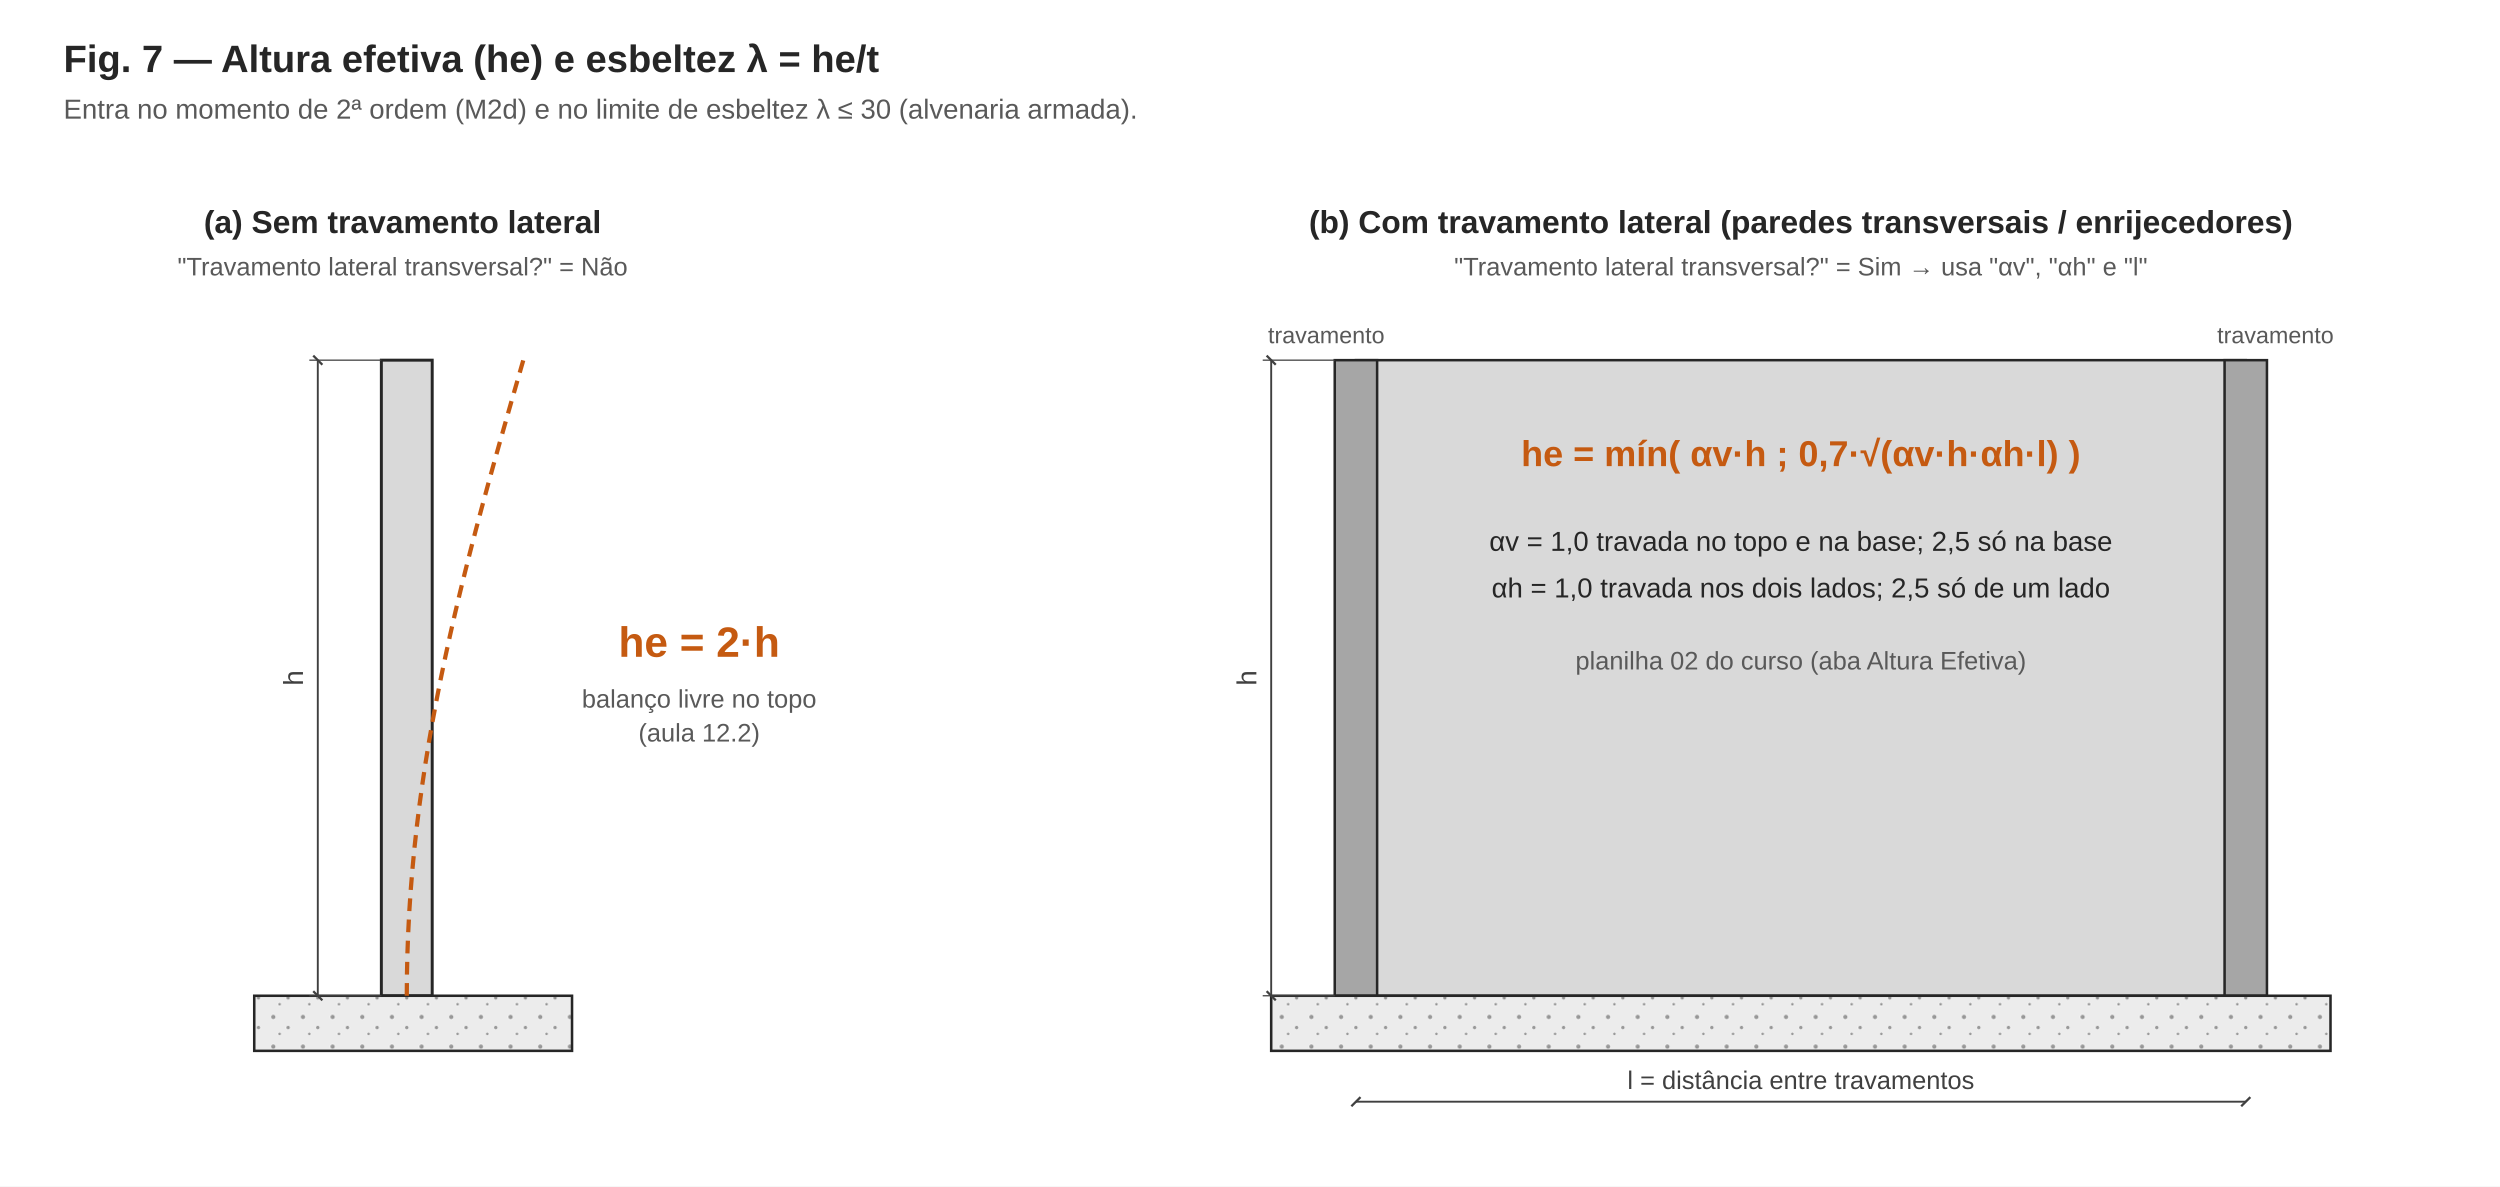
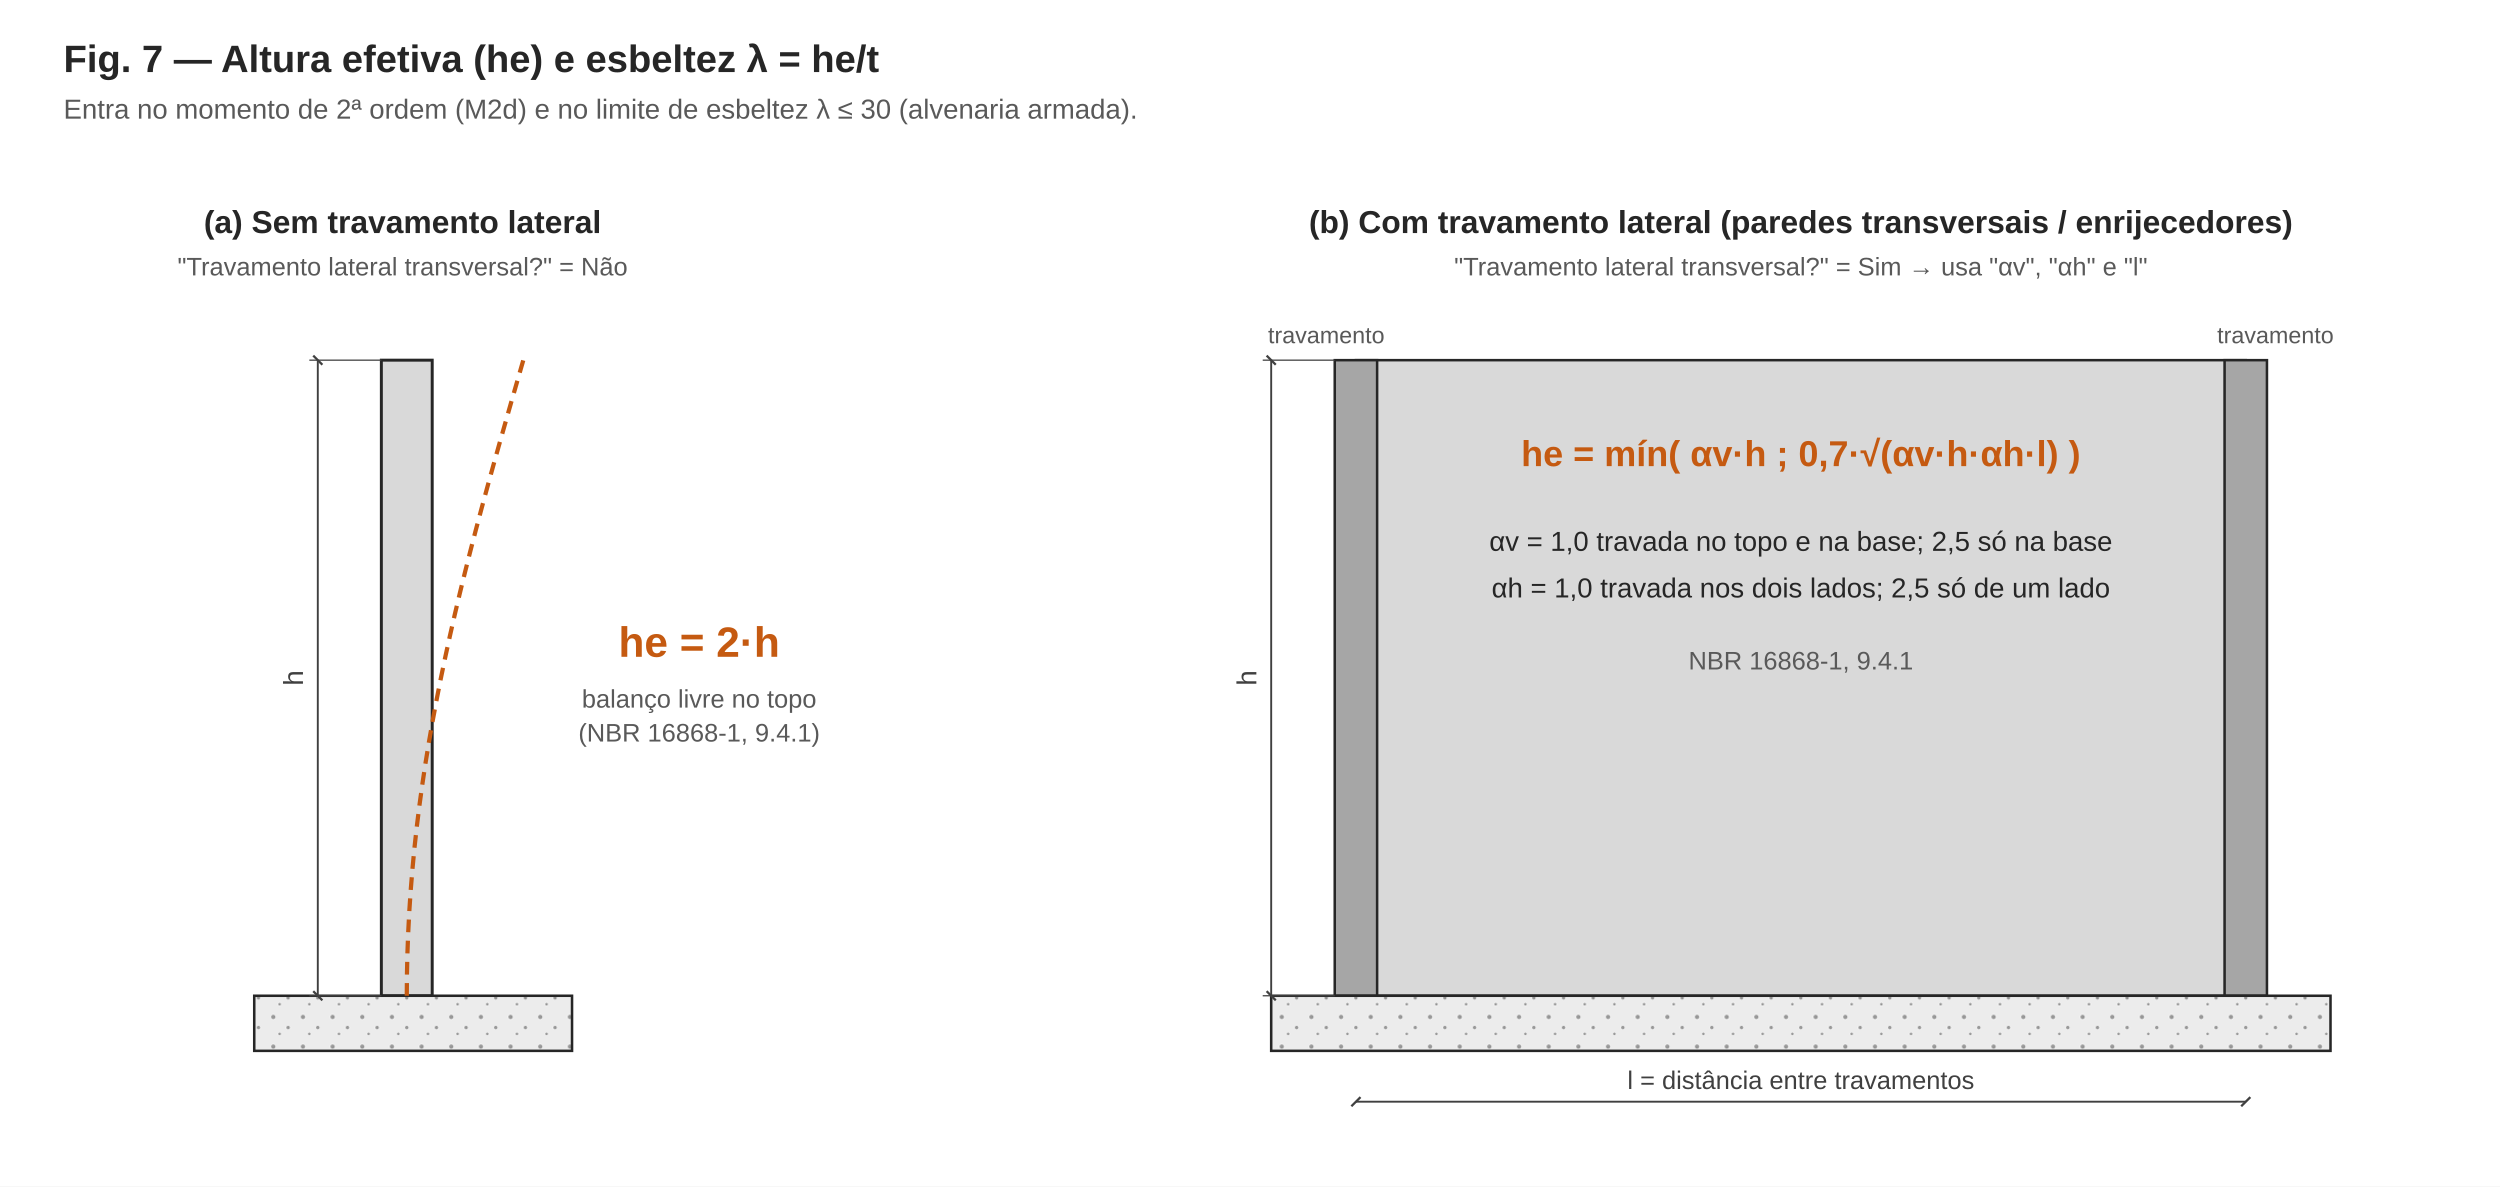
<svg xmlns="http://www.w3.org/2000/svg" width="1180" height="560" viewBox="0 0 1180 560">
  <defs>
    <marker id="arr" viewBox="0 0 10 10" refX="10" refY="5" markerWidth="7" markerHeight="7" orient="auto-start-reverse">
      <path d="M0,0 L10,5 L0,10 z" fill="#404040" />
    </marker>
    <marker id="arrL" viewBox="0 0 10 10" refX="10" refY="5" markerWidth="7" markerHeight="7" orient="auto-start-reverse">
      <path d="M0,0 L10,5 L0,10 z" fill="#c55a11" />
    </marker>
    <marker id="tick" viewBox="0 0 10 10" refX="5" refY="5" markerWidth="8" markerHeight="8" orient="auto">
      <path d="M2,8 L8,2" stroke="#404040" stroke-width="1.5" />
    </marker>
    <pattern id="soilh" patternUnits="userSpaceOnUse" width="10" height="10" patternTransform="rotate(45)">
      <rect width="10" height="10" fill="#e8d8b9" />
      <line x1="0" y1="0" x2="0" y2="10" stroke="#8d6e3f" stroke-width="1" opacity="0.45" />
    </pattern>
    <pattern id="conc" patternUnits="userSpaceOnUse" width="14" height="14">
      <rect width="14" height="14" fill="#ececec" />
      <circle cx="3" cy="4" r="1" fill="#9a9a9a" />
      <circle cx="10" cy="9" r="0.8" fill="#9a9a9a" />
      <circle cx="6" cy="12" r="0.6" fill="#9a9a9a" />
    </pattern>
  </defs>
  <rect width="1180" height="560" fill="#ffffff" />
  <text x="30.00" y="34.00" font-size="18" text-anchor="start" fill="#262626" font-weight="bold" style="font-family:Arial,'DejaVu Sans',sans-serif;">Fig. 7 — Altura efetiva (he) e esbeltez λ = he/t</text>
  <text x="30.00" y="56.00" font-size="13" text-anchor="start" fill="#595959" font-weight="normal" style="font-family:Arial,'DejaVu Sans',sans-serif;">Entra no momento de 2ª ordem (M2d) e no limite de esbeltez λ ≤ 30 (alvenaria armada).</text>
  <text x="190.00" y="110.00" font-size="15" text-anchor="middle" fill="#262626" font-weight="bold" style="font-family:Arial,'DejaVu Sans',sans-serif;">(a) Sem travamento lateral</text>
  <text x="190.00" y="130.00" font-size="12" text-anchor="middle" fill="#595959" font-weight="normal" style="font-family:Arial,'DejaVu Sans',sans-serif;">"Travamento lateral transversal?" = Não</text>
  <rect x="180.00" y="170.00" width="24.00" height="300.00" fill="#d9d9d9" stroke="#262626" stroke-width="1.4" />
  <rect x="120.00" y="470.00" width="150.00" height="26.00" fill="url(#conc)" stroke="#262626" stroke-width="1.2" />
  <polyline points="192.00,470.00 192.08,460.00 192.30,450.00 192.68,440.00 193.20,430.00 193.87,420.00 194.69,410.00 195.65,400.00 196.75,390.00 197.99,380.00 199.37,370.00 200.87,360.00 202.50,350.00 204.26,340.00 206.13,330.00 208.11,320.00 210.20,310.00 212.39,300.00 214.67,290.00 217.04,280.00 219.50,270.00 222.03,260.00 224.63,250.00 227.29,240.00 230.00,230.00 232.76,220.00 235.56,210.00 238.40,200.00 241.25,190.00 244.12,180.00 247.00,170.00" fill="none" stroke="#c55a11" stroke-width="2" stroke-dasharray="6,4" />
  <line x1="180.00" y1="170.00" x2="146.00" y2="170.00" stroke="#404040" stroke-width="0.6" />
  <line x1="180.00" y1="470.00" x2="146.00" y2="470.00" stroke="#404040" stroke-width="0.6" />
  <line x1="150.00" y1="170.00" x2="150.00" y2="470.00" stroke="#404040" stroke-width="0.9" marker-start="url(#tick)" marker-end="url(#tick)" />
  <text x="143.00" y="320.00" font-size="13" text-anchor="middle" fill="#404040" font-weight="normal" style="font-family:Arial,'DejaVu Sans',sans-serif;" transform="rotate(-90 143.00 320.00)">h</text>
  <text x="330.00" y="310.00" font-size="20" text-anchor="middle" fill="#c55a11" font-weight="bold" style="font-family:Arial,'DejaVu Sans',sans-serif;">he = 2·h</text>
  <text x="330.00" y="334.00" font-size="12" text-anchor="middle" fill="#595959" font-weight="normal" style="font-family:Arial,'DejaVu Sans',sans-serif;">balanço livre no topo</text>
-   <text x="330.00" y="350.00" font-size="12" text-anchor="middle" fill="#595959" font-weight="normal" style="font-family:Arial,'DejaVu Sans',sans-serif;">(aula 12.2)</text>
+   <text x="330.00" y="350.00" font-size="12" text-anchor="middle" fill="#595959" font-weight="normal" style="font-family:Arial,'DejaVu Sans',sans-serif;">(NBR 16868-1, 9.4.1)</text>
  <text x="850.00" y="110.00" font-size="15" text-anchor="middle" fill="#262626" font-weight="bold" style="font-family:Arial,'DejaVu Sans',sans-serif;">(b) Com travamento lateral (paredes transversais / enrijecedores)</text>
  <text x="850.00" y="130.00" font-size="12" text-anchor="middle" fill="#595959" font-weight="normal" style="font-family:Arial,'DejaVu Sans',sans-serif;">"Travamento lateral transversal?" = Sim → usa "αv", "αh" e "l"</text>
  <rect x="640.00" y="170.00" width="420.00" height="300.00" fill="#d9d9d9" stroke="#262626" stroke-width="1.2" />
  <rect x="630.00" y="170.00" width="20.00" height="300.00" fill="#a6a6a6" stroke="#262626" stroke-width="1.2" />
  <rect x="1050.00" y="170.00" width="20.00" height="300.00" fill="#a6a6a6" stroke="#262626" stroke-width="1.2" />
  <text x="626.00" y="162.00" font-size="11" text-anchor="middle" fill="#595959" font-weight="normal" style="font-family:Arial,'DejaVu Sans',sans-serif;">travamento</text>
  <text x="1074.00" y="162.00" font-size="11" text-anchor="middle" fill="#595959" font-weight="normal" style="font-family:Arial,'DejaVu Sans',sans-serif;">travamento</text>
  <rect x="600.00" y="470.00" width="500.00" height="26.00" fill="url(#conc)" stroke="#262626" stroke-width="1.2" />
  <line x1="640.00" y1="520.00" x2="1060.00" y2="520.00" stroke="#404040" stroke-width="0.9" marker-start="url(#tick)" marker-end="url(#tick)" />
  <text x="850.00" y="514.00" font-size="12" text-anchor="middle" fill="#404040" font-weight="normal" style="font-family:Arial,'DejaVu Sans',sans-serif;">l = distância entre travamentos</text>
  <line x1="630.00" y1="170.00" x2="596.00" y2="170.00" stroke="#404040" stroke-width="0.6" />
  <line x1="630.00" y1="470.00" x2="596.00" y2="470.00" stroke="#404040" stroke-width="0.6" />
  <line x1="600.00" y1="170.00" x2="600.00" y2="470.00" stroke="#404040" stroke-width="0.9" marker-start="url(#tick)" marker-end="url(#tick)" />
  <text x="593.00" y="320.00" font-size="13" text-anchor="middle" fill="#404040" font-weight="normal" style="font-family:Arial,'DejaVu Sans',sans-serif;" transform="rotate(-90 593.00 320.00)">h</text>
  <text x="850.00" y="220.00" font-size="17" text-anchor="middle" fill="#c55a11" font-weight="bold" style="font-family:Arial,'DejaVu Sans',sans-serif;">he = mín( αv·h ;  0,7·√(αv·h·αh·l) )</text>
  <text x="850.00" y="260.00" font-size="13" text-anchor="middle" fill="#262626" font-weight="normal" style="font-family:Arial,'DejaVu Sans',sans-serif;">αv = 1,0 travada no topo e na base;  2,5 só na base</text>
  <text x="850.00" y="282.00" font-size="13" text-anchor="middle" fill="#262626" font-weight="normal" style="font-family:Arial,'DejaVu Sans',sans-serif;">αh = 1,0 travada nos dois lados;  2,5 só de um lado</text>
-   <text x="850.00" y="316.00" font-size="12" text-anchor="middle" fill="#595959" font-weight="normal" style="font-family:Arial,'DejaVu Sans',sans-serif;">planilha 02 do curso (aba Altura Efetiva)</text>
+   <text x="850.00" y="316.00" font-size="12" text-anchor="middle" fill="#595959" font-weight="normal" style="font-family:Arial,'DejaVu Sans',sans-serif;">NBR 16868-1, 9.4.1</text>
</svg>
